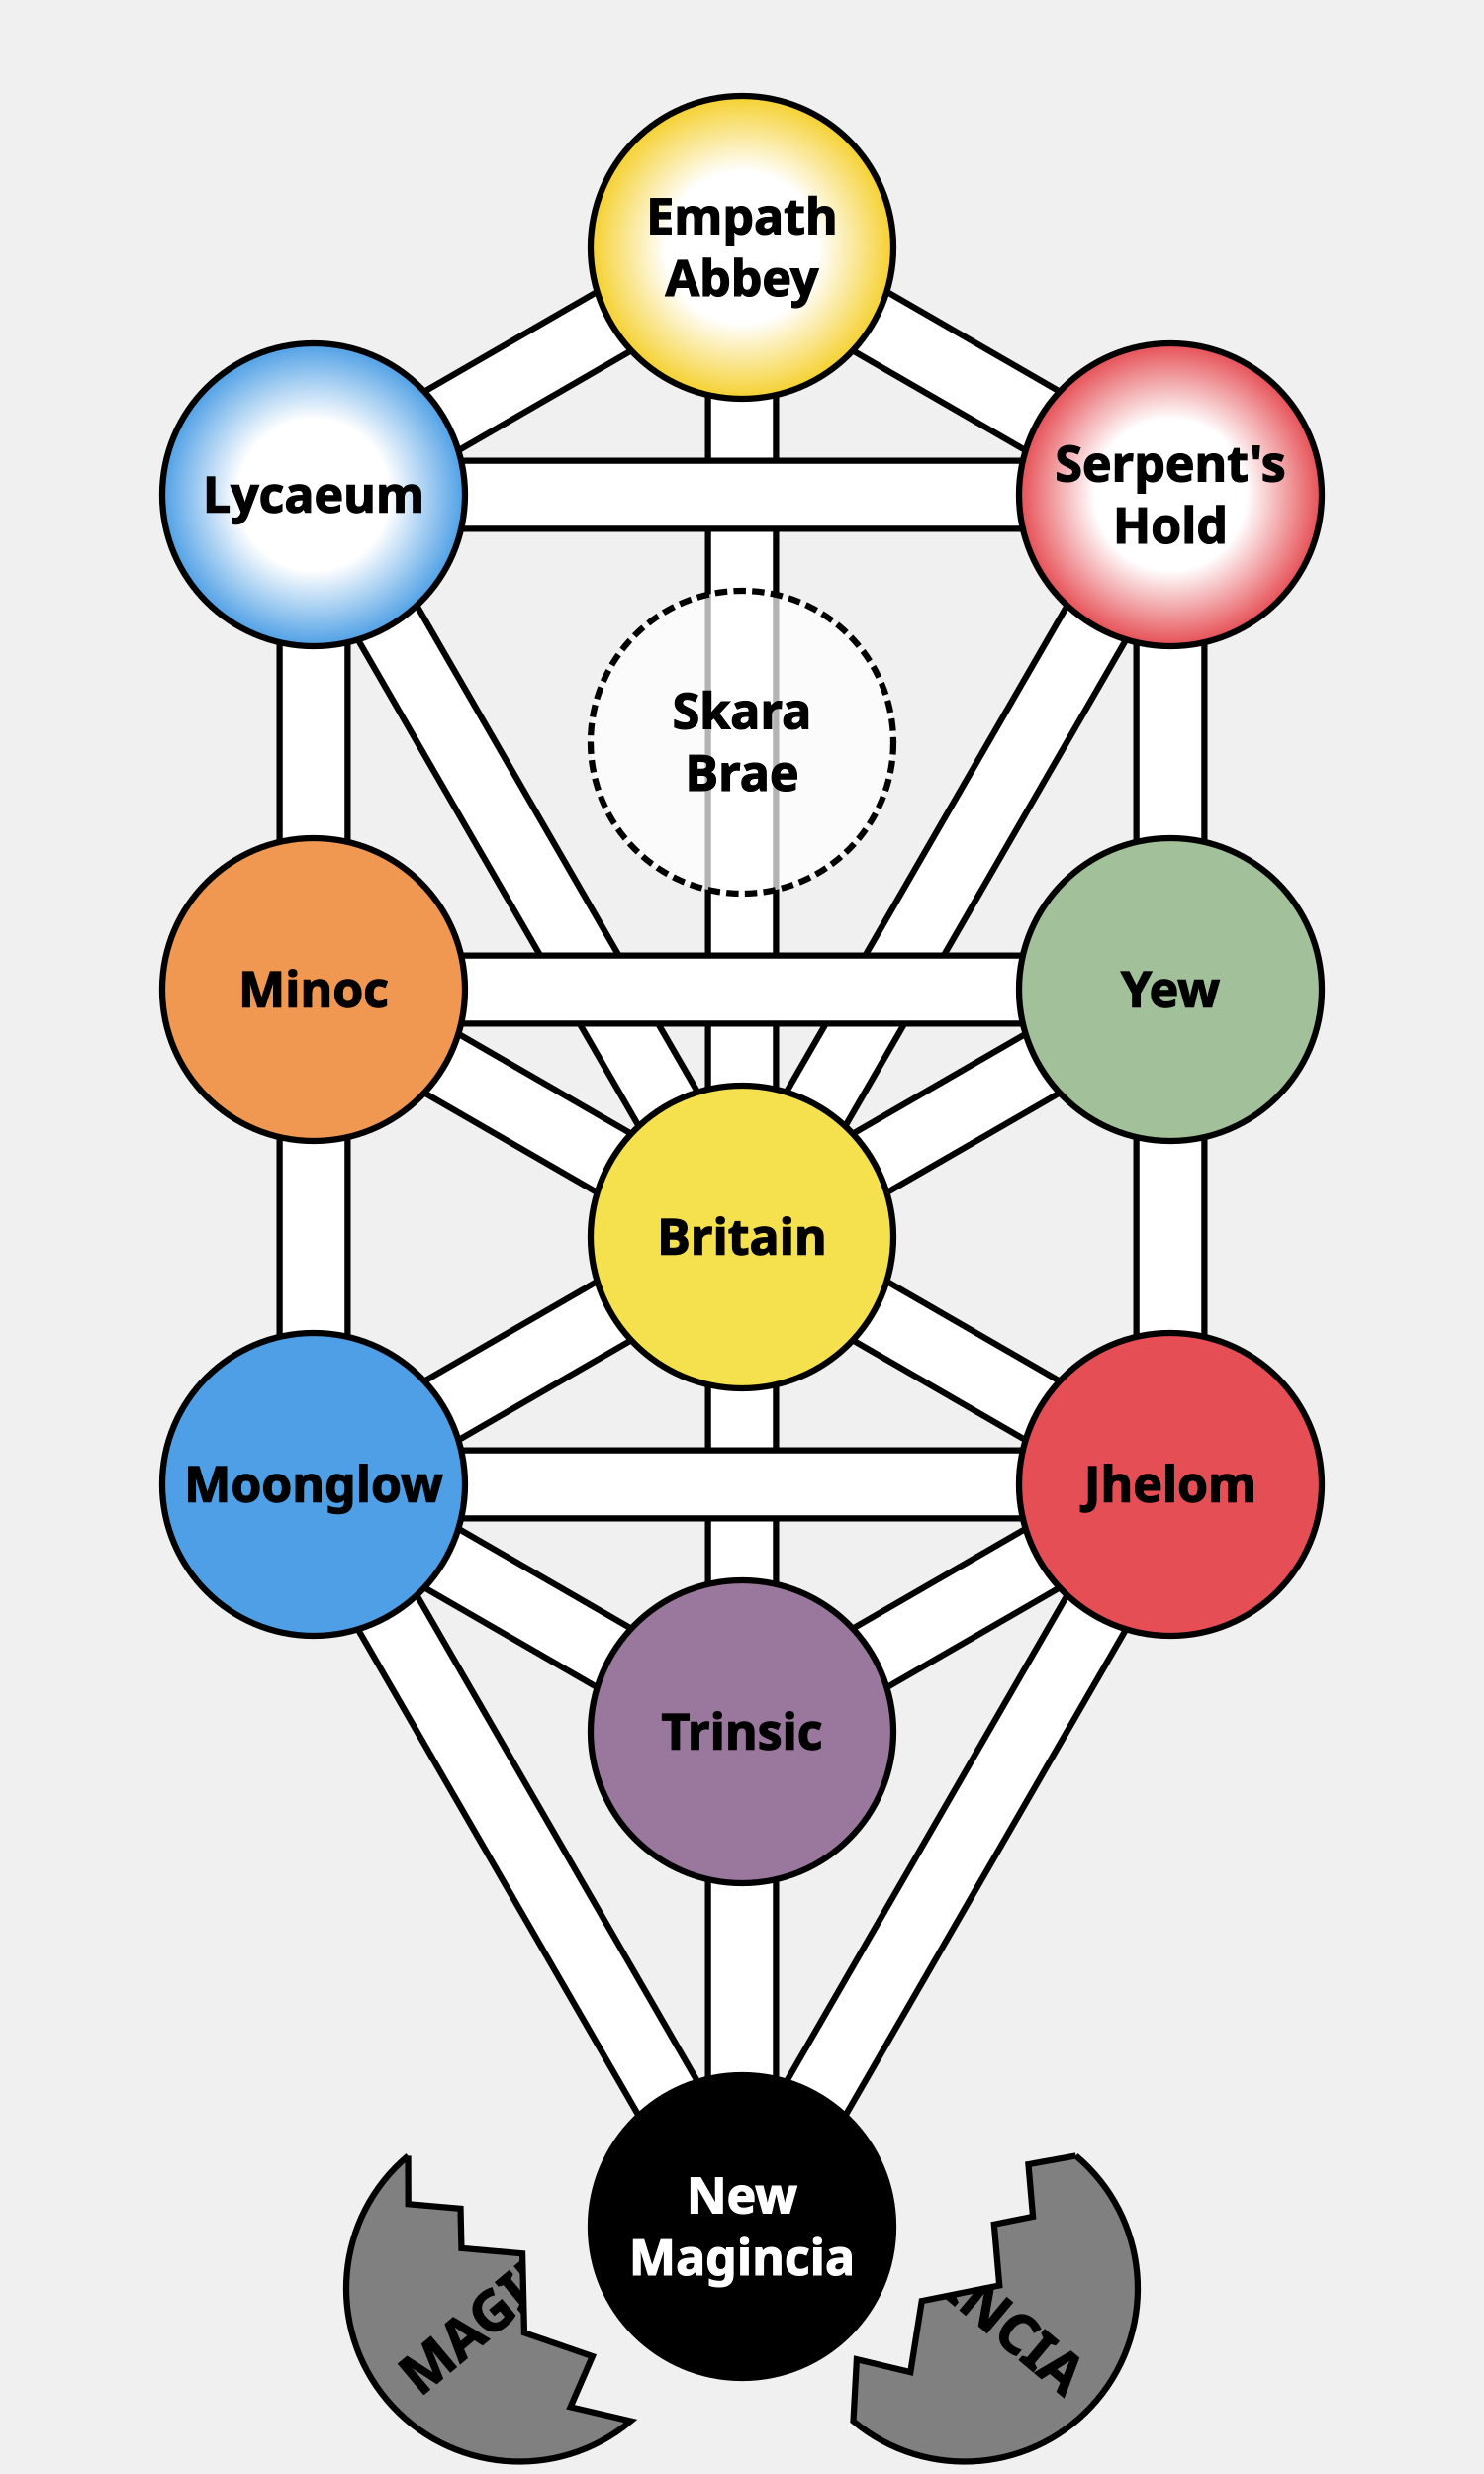
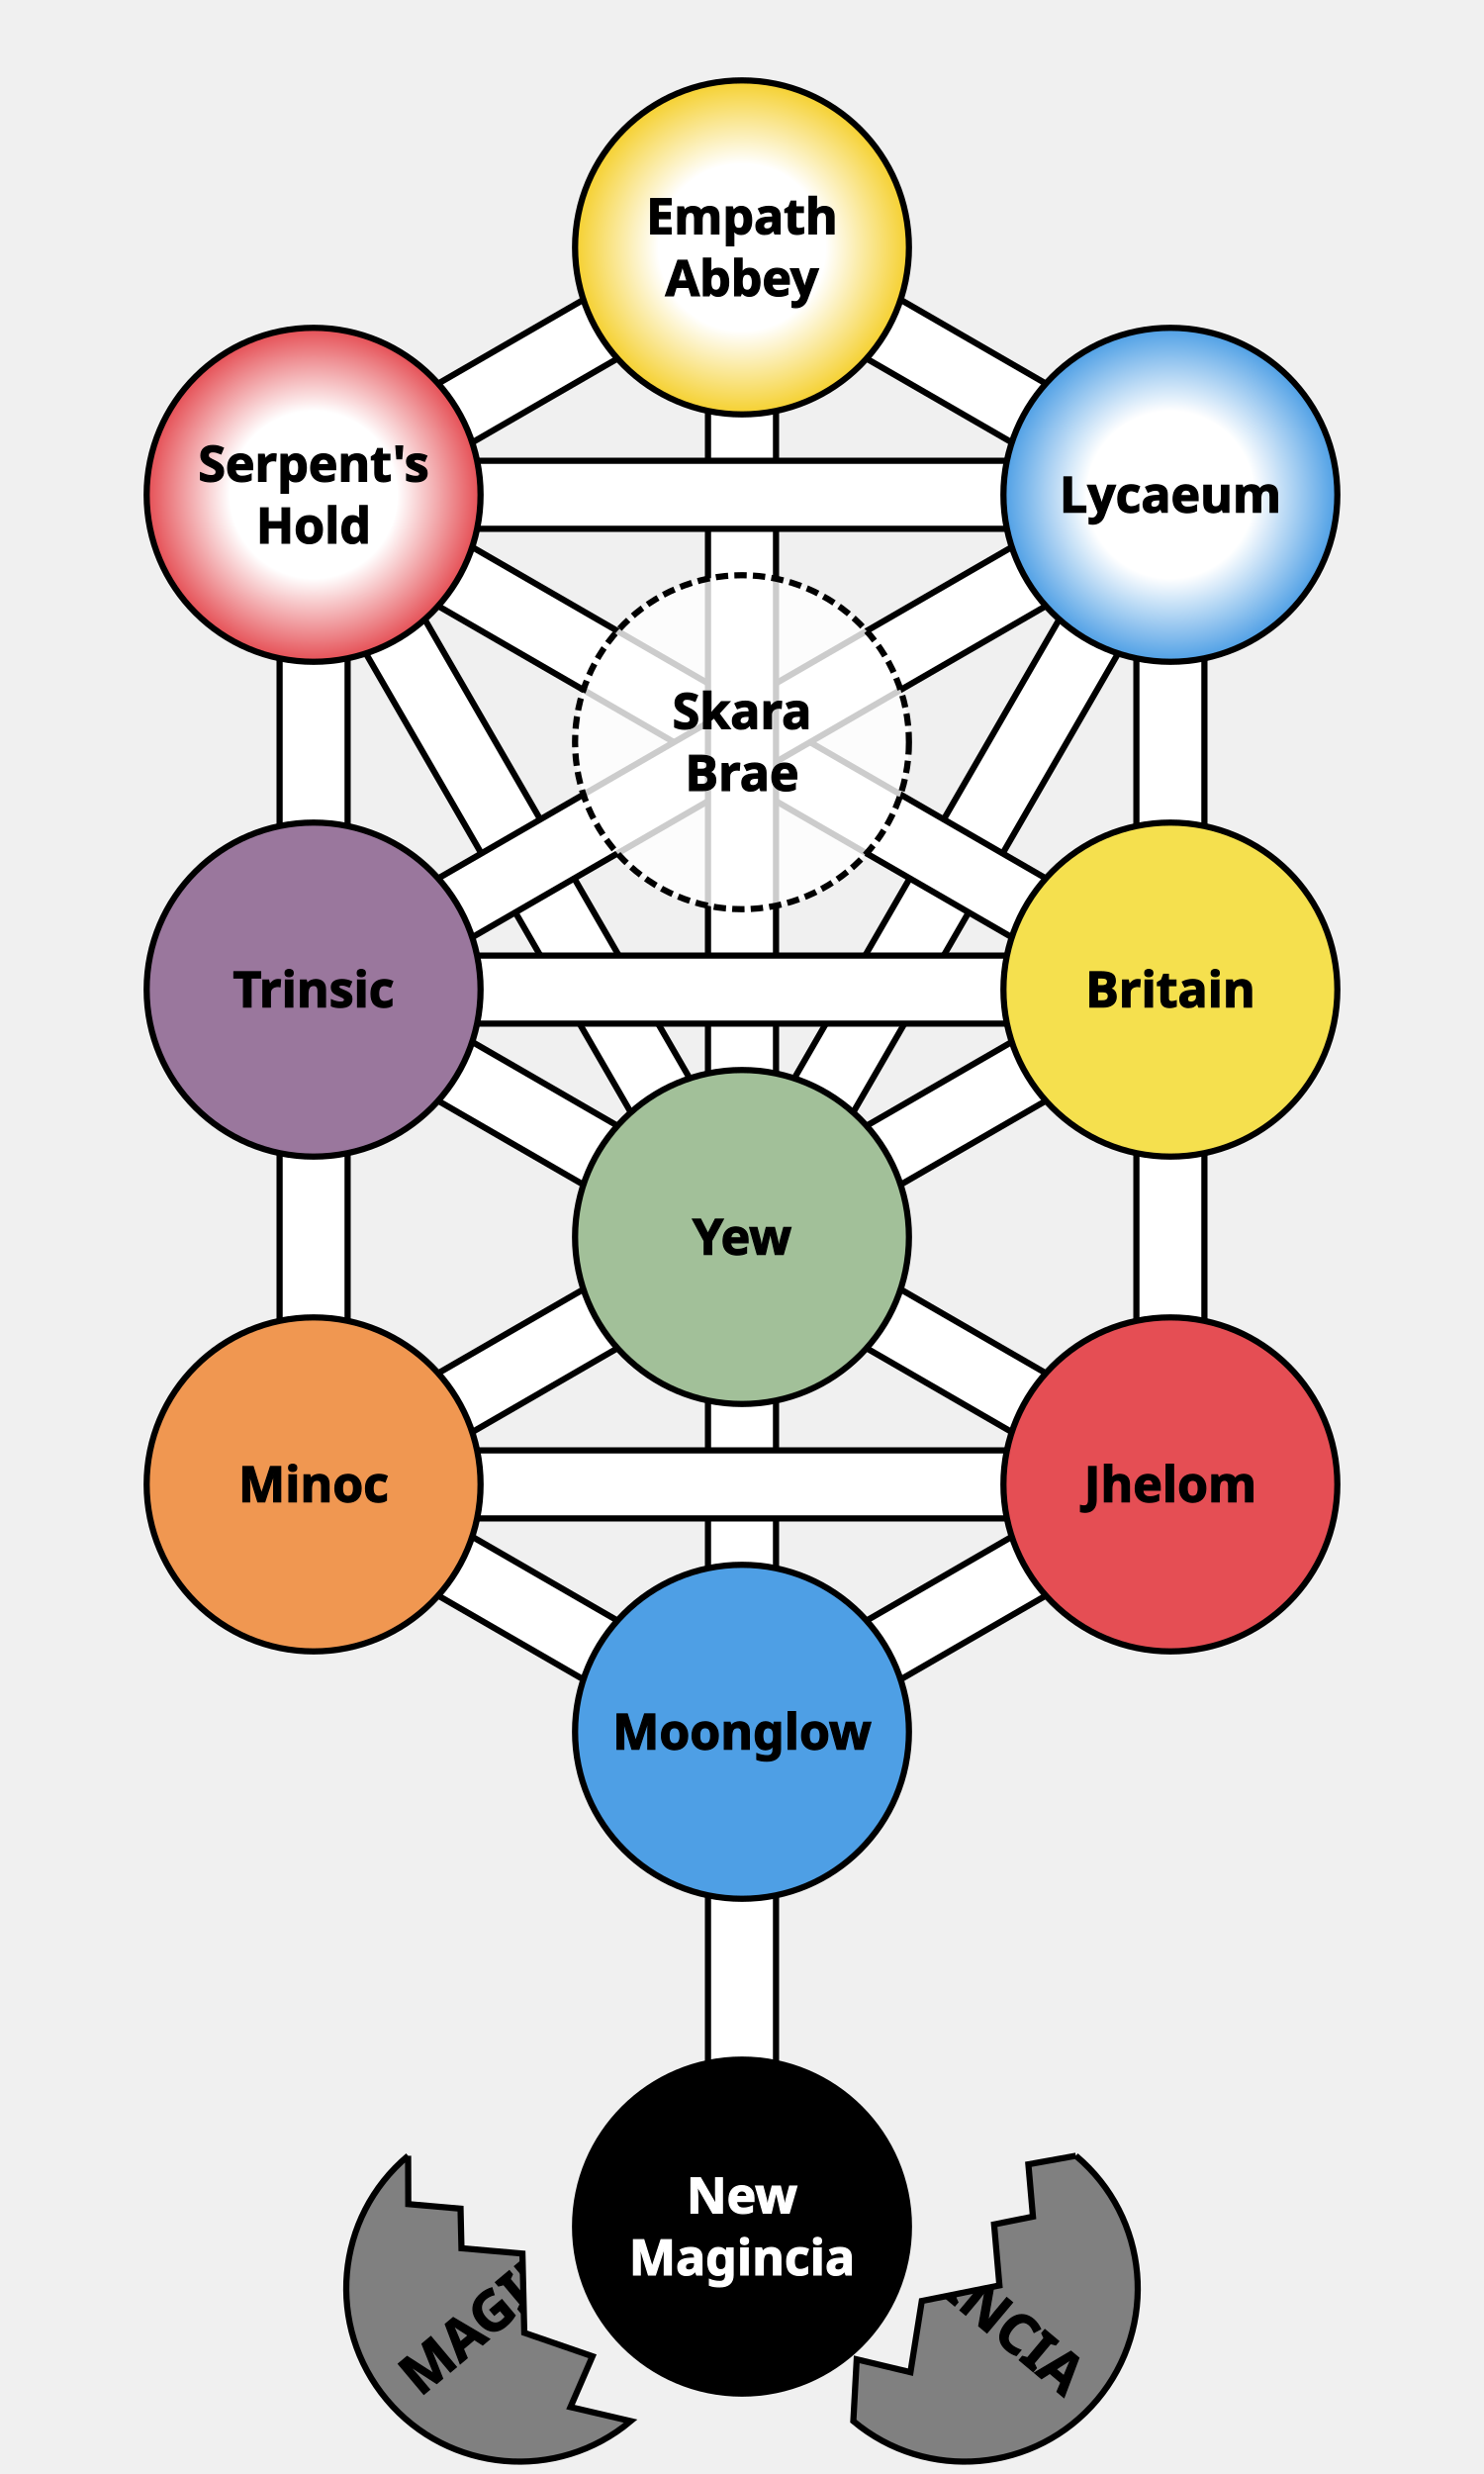
<svg xmlns="http://www.w3.org/2000/svg" version="1.2" width="360" height="600" viewBox="-600 -1000 1200 2000" preserveAspectRatio="xMinYMin meet">
  <style type="text/css">

   g.midtext text {
      text-anchor: middle; 
      dominant-baseline: middle; 
   } 

</style>
  <defs>
-     <circle id="sephira" r="122.407">
+     <circle id="sephira" r="135">
      </circle>
-     <path id="path-11" fill="none" d="M0,-800 L 346.41,-600" />
-     <path id="path-12" fill="none" d="M-346.41,-600 L0,-800" />
-     <path id="path-13" fill="none" d="M0,-800 L 0,0" />
-     <path id="path-14" fill="none" d="M-346.41,-600 L346.41,-600" />
-     <path id="path-15" fill="none" d="M0,0 L346.41,-600" />
-     <path id="path-16" fill="none" d="M346.41,-600 L346.41,-200" />
-     <path id="path-17" fill="none" d="M-346.41,-600 L0,0" />
-     <path id="path-18" fill="none" d="M-346.41,-600 L-346.41,-200" />
-     <path id="path-19" fill="none" d="M-346.41,-200 L346.41,-200" />
-     <path id="path-20" fill="none" d="M0,0 L346.41,-200" />
-     <path id="path-21" fill="none" d="M346.41,-200 L346.41,200" />
-     <path id="path-22" fill="none" d="M-346.41,-200 L0,0" />
-     <path id="path-23" fill="none" d="M-346.41,-200 L-346.41,200" />
-     <path id="path-24" fill="none" d="M0,0 L346.41,200" />
-     <path id="path-25" fill="none" d="M0,0 L0,400" />
-     <path id="path-26" fill="none" d="M-346.41,200 L0,0" />
-     <path id="path-27" fill="none" d="M-346.41,200 L346.41,200" />
-     <path id="path-28" fill="none" d="M0,400 L346.41,200" />
-     <path id="path-29" fill="none" d="M0,800 L346.41,200" />
-     <path id="path-30" fill="none" d="M-346.41,200 L0,400" />
-     <path id="path-31" fill="none" d="M-346.41,200 L0,800" />
-     <path id="path-32" fill="none" d="M0,400 L0,800" />
+     <path id="path-2" fill="none" d="M0,-800 L346.41,-600" />
+     <path id="path-4" fill="none" d="M346.41,-600 v400" />
+     <path id="path-5" fill="none" d="M0,-800 L-346.41,-600" />
+     <path id="path-6" fill="none" d="M346.41,-600 L-346.41,-200" />
+     <path id="path-8" fill="none" d="M346.41,-200 L-346.41,-200" />
+     <path id="path-9" fill="none" d="M346.41,-200 L0,0" />
+     <path id="path-11" fill="none" d="M346.41,-600 L0,0" />
+     <path id="path-12" fill="none" d="M-346.41,-600 L-346.41,-200" />
+     <path id="path-14" fill="none" d="M0,-800 L0,0" />
+     <path id="path-16" fill="none" d="M346.41,200 L-346.41,200" />
+     <path id="path-17" fill="none" d="M0,0 L346.41,200" />
+     <path id="path-18" fill="none" d="M346.41,-200 v400" />
+     <path id="path-20" fill="none" d="M-346.41,200 L0,400" />
+     <path id="path-21" fill="none" d="M-346.41,-200 v400" />
+     <path id="path-22" fill="none" d="M346.41,200 L0,400" />
+     <path id="path-24" fill="none" d="M346.41,-600 L-346.41,-600" />
+     <path id="path-25" fill="none" d="M0,0 v400" />
+     <path id="path-27" fill="none" d="M0,0 L-346.41,200" />
+     <path id="path-28" fill="none" d="M-346.41,-600 L0,0" />
+     <path id="path-29" fill="none" d="M-346.41,-200 L0,0" />
+     <path id="path-31" fill="none" d="M-346.41,-600 L346.41,-200" />
+     <path id="path-32" fill="none" d="M0,400 v400" />
  </defs>
  <g>
+     <use href="#path-2" stroke="black" stroke-width="60" />
+     <use href="#path-2" stroke="white" stroke-width="50" />
+     <use href="#path-4" stroke="black" stroke-width="60" />
+     <use href="#path-4" stroke="white" stroke-width="50" />
+     <use href="#path-5" stroke="black" stroke-width="60" />
+     <use href="#path-5" stroke="white" stroke-width="50" />
    <use href="#path-11" stroke="black" stroke-width="60" />
    <use href="#path-11" stroke="white" stroke-width="50" />
+     <use href="#path-28" stroke="black" stroke-width="60" />
+     <use href="#path-28" stroke="white" stroke-width="50" />
+     <use href="#path-31" stroke="black" stroke-width="60" />
+     <use href="#path-31" stroke="white" stroke-width="50" />
+     <use href="#path-6" stroke="black" stroke-width="60" />
+     <use href="#path-6" stroke="white" stroke-width="50" />
+     <use href="#path-14" stroke="black" stroke-width="60" />
+     <use href="#path-14" stroke="white" stroke-width="50" />
+     <use href="#path-8" stroke="black" stroke-width="60" />
+     <use href="#path-8" stroke="white" stroke-width="50" />
+     <use href="#path-24" stroke="black" stroke-width="60" />
+     <use href="#path-24" stroke="white" stroke-width="50" />
    <use href="#path-12" stroke="black" stroke-width="60" />
    <use href="#path-12" stroke="white" stroke-width="50" />
-     <use href="#path-13" stroke="black" stroke-width="60" />
-     <use href="#path-13" stroke="white" stroke-width="50" />
-     <use href="#path-14" stroke="black" stroke-width="60" />
-     <use href="#path-14" stroke="white" stroke-width="50" />
-     <use href="#path-15" stroke="black" stroke-width="60" />
-     <use href="#path-15" stroke="white" stroke-width="50" />
+     <use href="#path-18" stroke="black" stroke-width="60" />
+     <use href="#path-18" stroke="white" stroke-width="50" />
+     <use href="#path-21" stroke="black" stroke-width="60" />
+     <use href="#path-21" stroke="white" stroke-width="50" />
+     <use href="#path-25" stroke="black" stroke-width="60" />
+     <use href="#path-25" stroke="white" stroke-width="50" />
+     <use href="#path-17" stroke="black" stroke-width="60" />
+     <use href="#path-17" stroke="white" stroke-width="50" />
+     <use href="#path-20" stroke="black" stroke-width="60" />
+     <use href="#path-20" stroke="white" stroke-width="50" />
+     <use href="#path-22" stroke="black" stroke-width="60" />
+     <use href="#path-22" stroke="white" stroke-width="50" />
+     <use href="#path-27" stroke="black" stroke-width="60" />
+     <use href="#path-27" stroke="white" stroke-width="50" />
+     <use href="#path-9" stroke="black" stroke-width="60" />
+     <use href="#path-9" stroke="white" stroke-width="50" />
+     <use href="#path-29" stroke="black" stroke-width="60" />
+     <use href="#path-29" stroke="white" stroke-width="50" />
    <use href="#path-16" stroke="black" stroke-width="60" />
    <use href="#path-16" stroke="white" stroke-width="50" />
-     <use href="#path-17" stroke="black" stroke-width="60" />
-     <use href="#path-17" stroke="white" stroke-width="50" />
-     <use href="#path-18" stroke="black" stroke-width="60" />
-     <use href="#path-18" stroke="white" stroke-width="50" />
-     <use href="#path-19" stroke="black" stroke-width="60" />
-     <use href="#path-19" stroke="white" stroke-width="50" />
-     <use href="#path-20" stroke="black" stroke-width="60" />
-     <use href="#path-20" stroke="white" stroke-width="50" />
-     <use href="#path-21" stroke="black" stroke-width="60" />
-     <use href="#path-21" stroke="white" stroke-width="50" />
-     <use href="#path-22" stroke="black" stroke-width="60" />
-     <use href="#path-22" stroke="white" stroke-width="50" />
-     <use href="#path-23" stroke="black" stroke-width="60" />
-     <use href="#path-23" stroke="white" stroke-width="50" />
-     <use href="#path-24" stroke="black" stroke-width="60" />
-     <use href="#path-24" stroke="white" stroke-width="50" />
-     <use href="#path-25" stroke="black" stroke-width="60" />
-     <use href="#path-25" stroke="white" stroke-width="50" />
-     <use href="#path-26" stroke="black" stroke-width="60" />
-     <use href="#path-26" stroke="white" stroke-width="50" />
-     <use href="#path-27" stroke="black" stroke-width="60" />
-     <use href="#path-27" stroke="white" stroke-width="50" />
-     <use href="#path-28" stroke="black" stroke-width="60" />
-     <use href="#path-28" stroke="white" stroke-width="50" />
-     <use href="#path-29" stroke="black" stroke-width="60" />
-     <use href="#path-29" stroke="white" stroke-width="50" />
-     <use href="#path-30" stroke="black" stroke-width="60" />
-     <use href="#path-30" stroke="white" stroke-width="50" />
-     <use href="#path-31" stroke="black" stroke-width="60" />
-     <use href="#path-31" stroke="white" stroke-width="50" />
    <use href="#path-32" stroke="black" stroke-width="60" />
    <use href="#path-32" stroke="white" stroke-width="50" />
  </g>
  <g stroke="black" stroke-width="5">
    <radialGradient id="loveGrad">
      <stop offset="0%" stop-color="white" />
      <stop offset="50%" stop-color="white" />
      <stop offset="100%" stop-color="#f5d02e" />
    </radialGradient>
    <radialGradient id="courageGrad">
      <stop offset="0%" stop-color="white" />
      <stop offset="50%" stop-color="white" />
      <stop offset="100%" stop-color="#e54e54" />
    </radialGradient>
    <radialGradient id="truthGrad">
      <stop offset="0%" stop-color="white" />
      <stop offset="50%" stop-color="white" />
      <stop offset="100%" stop-color="#4e9fe5" />
    </radialGradient>
    <use href="#sephira" fill="url(#loveGrad)" x="0" y="-800" />
-     <use href="#sephira" fill="url(#courageGrad)" x="346.41" y="-600" />
-     <use href="#sephira" fill="url(#truthGrad)" x="-346.41" y="-600" />
-     <use href="#sephira" x="0" y="-400" fill="white" fill-opacity="0.7" stroke-dasharray="10 5" />
-     <use href="#sephira" fill="#a2c099" x="346.41" y="-200" />
-     <use href="#sephira" fill="#f09751" x="-346.41" y="-200" />
-     <use href="#sephira" fill="#f5e04e" x="0" y="0" />
+     <use href="#sephira" fill="url(#truthGrad)" x="346.41" y="-600" />
+     <use href="#sephira" fill="url(#courageGrad)" x="-346.41" y="-600" />
+     <use href="#sephira" x="0" y="-400" fill="white" fill-opacity="0.8" stroke-dasharray="10 5" />
+     <use href="#sephira" fill="#f5e04e" x="346.41" y="-200" />
+     <use href="#sephira" fill="#9a779d" x="-346.41" y="-200" />
+     <use href="#sephira" fill="#a2c099" x="0" y="0" />
    <use href="#sephira" fill="#e54e54" x="346.41" y="200" />
-     <use href="#sephira" fill="#4e9fe5" x="-346.41" y="200" />
-     <use href="#sephira" fill="#9a779d" x="0" y="400" />
+     <use href="#sephira" fill="#f09751" x="-346.41" y="200" />
+     <use href="#sephira" fill="#4e9fe5" x="0" y="400" />
    <use href="#sephira" fill="black" x="0" y="800" />
  </g>
  <g class="midtext" fill="black" stroke="black" stroke-width="1" font-size="40" font-family="verdana, sans-serif" font-weight="bold">
    <text x="0" y="-825">Empath</text>
    <text x="0" y="-775">Abbey</text>
-     <text x="346.41" y="-625">Serpent's</text>
-     <text x="346.41" y="-575">Hold</text>
-     <text x="-346.41" y="-600">Lycaeum</text>
-     <text x="346.41" y="-200">Yew</text>
-     <text x="-346.41" y="-200">Minoc</text>
-     <text x="0" y="0">Britain</text>
+     <text x="-346.41" y="-625">Serpent's</text>
+     <text x="-346.41" y="-575">Hold</text>
+     <text x="346.41" y="-600">Lycaeum</text>
+     <text x="346.41" y="-200">Britain</text>
+     <text x="-346.41" y="-200">Trinsic</text>
+     <text x="0" y="0">Yew</text>
    <text x="346.41" y="200">Jhelom</text>
-     <text x="-346.41" y="200">Moonglow</text>
-     <text x="0" y="400">Trinsic</text>
+     <text x="-346.41" y="200">Minoc</text>
+     <text x="0" y="400">Moonglow</text>
    <text stroke="white" fill="white" x="0" y="775">New</text>
    <text stroke="white" fill="white" x="0" y="825">Magincia</text>
    <text x="0" y="-425">Skara</text>
    <text x="0" y="-375">Brae</text>
  </g>
  <defs>
    <text id="prideText" fill="black" stroke="black" stroke-width="1" font-size="45" dominant-baseline="middle" text-anchor="middle" font-weight="bold" font-family="verdana, sans-serif">MAGINCIA</text>
    <path id="leftEggShape" d="M0 -140 A122 122, 0 0 0, 0 140        L -30 100, 10 80, -20 30, 20 -20,           -15 -55, 5 -80, -25 -110,          0 -140">
      </path>
    <clipPath id="leftEggClip">
      <use href="#leftEggShape" />
    </clipPath>
    <g id="leftEgg">
      <use href="#leftEggShape" fill="gray" stroke="black" stroke-width="5" />
      <use href="#prideText" clip-path="url(#leftEggClip)" />
    </g>
    <path id="rightEggShape" d="M0 -140 A122 122, 0 0 1, 0 140        L -30 100, 10 80, -20 30, 20 -20,           -15 -55, 5 -80, -25 -110,          0 -140">
      </path>
    <clipPath id="rightEggClip">
      <use href="#rightEggShape" />
    </clipPath>
    <g id="rightEgg">
      <use href="#rightEggShape" fill="gray" stroke="black" stroke-width="5" />
      <use href="#prideText" clip-path="url(#rightEggClip)" />
    </g>
  </defs>
  <g>
    <use href="#leftEgg" transform="translate(-180,850) rotate(-40)" />
    <use href="#rightEgg" transform="translate(180,850) rotate(40)" />
  </g>
</svg>
